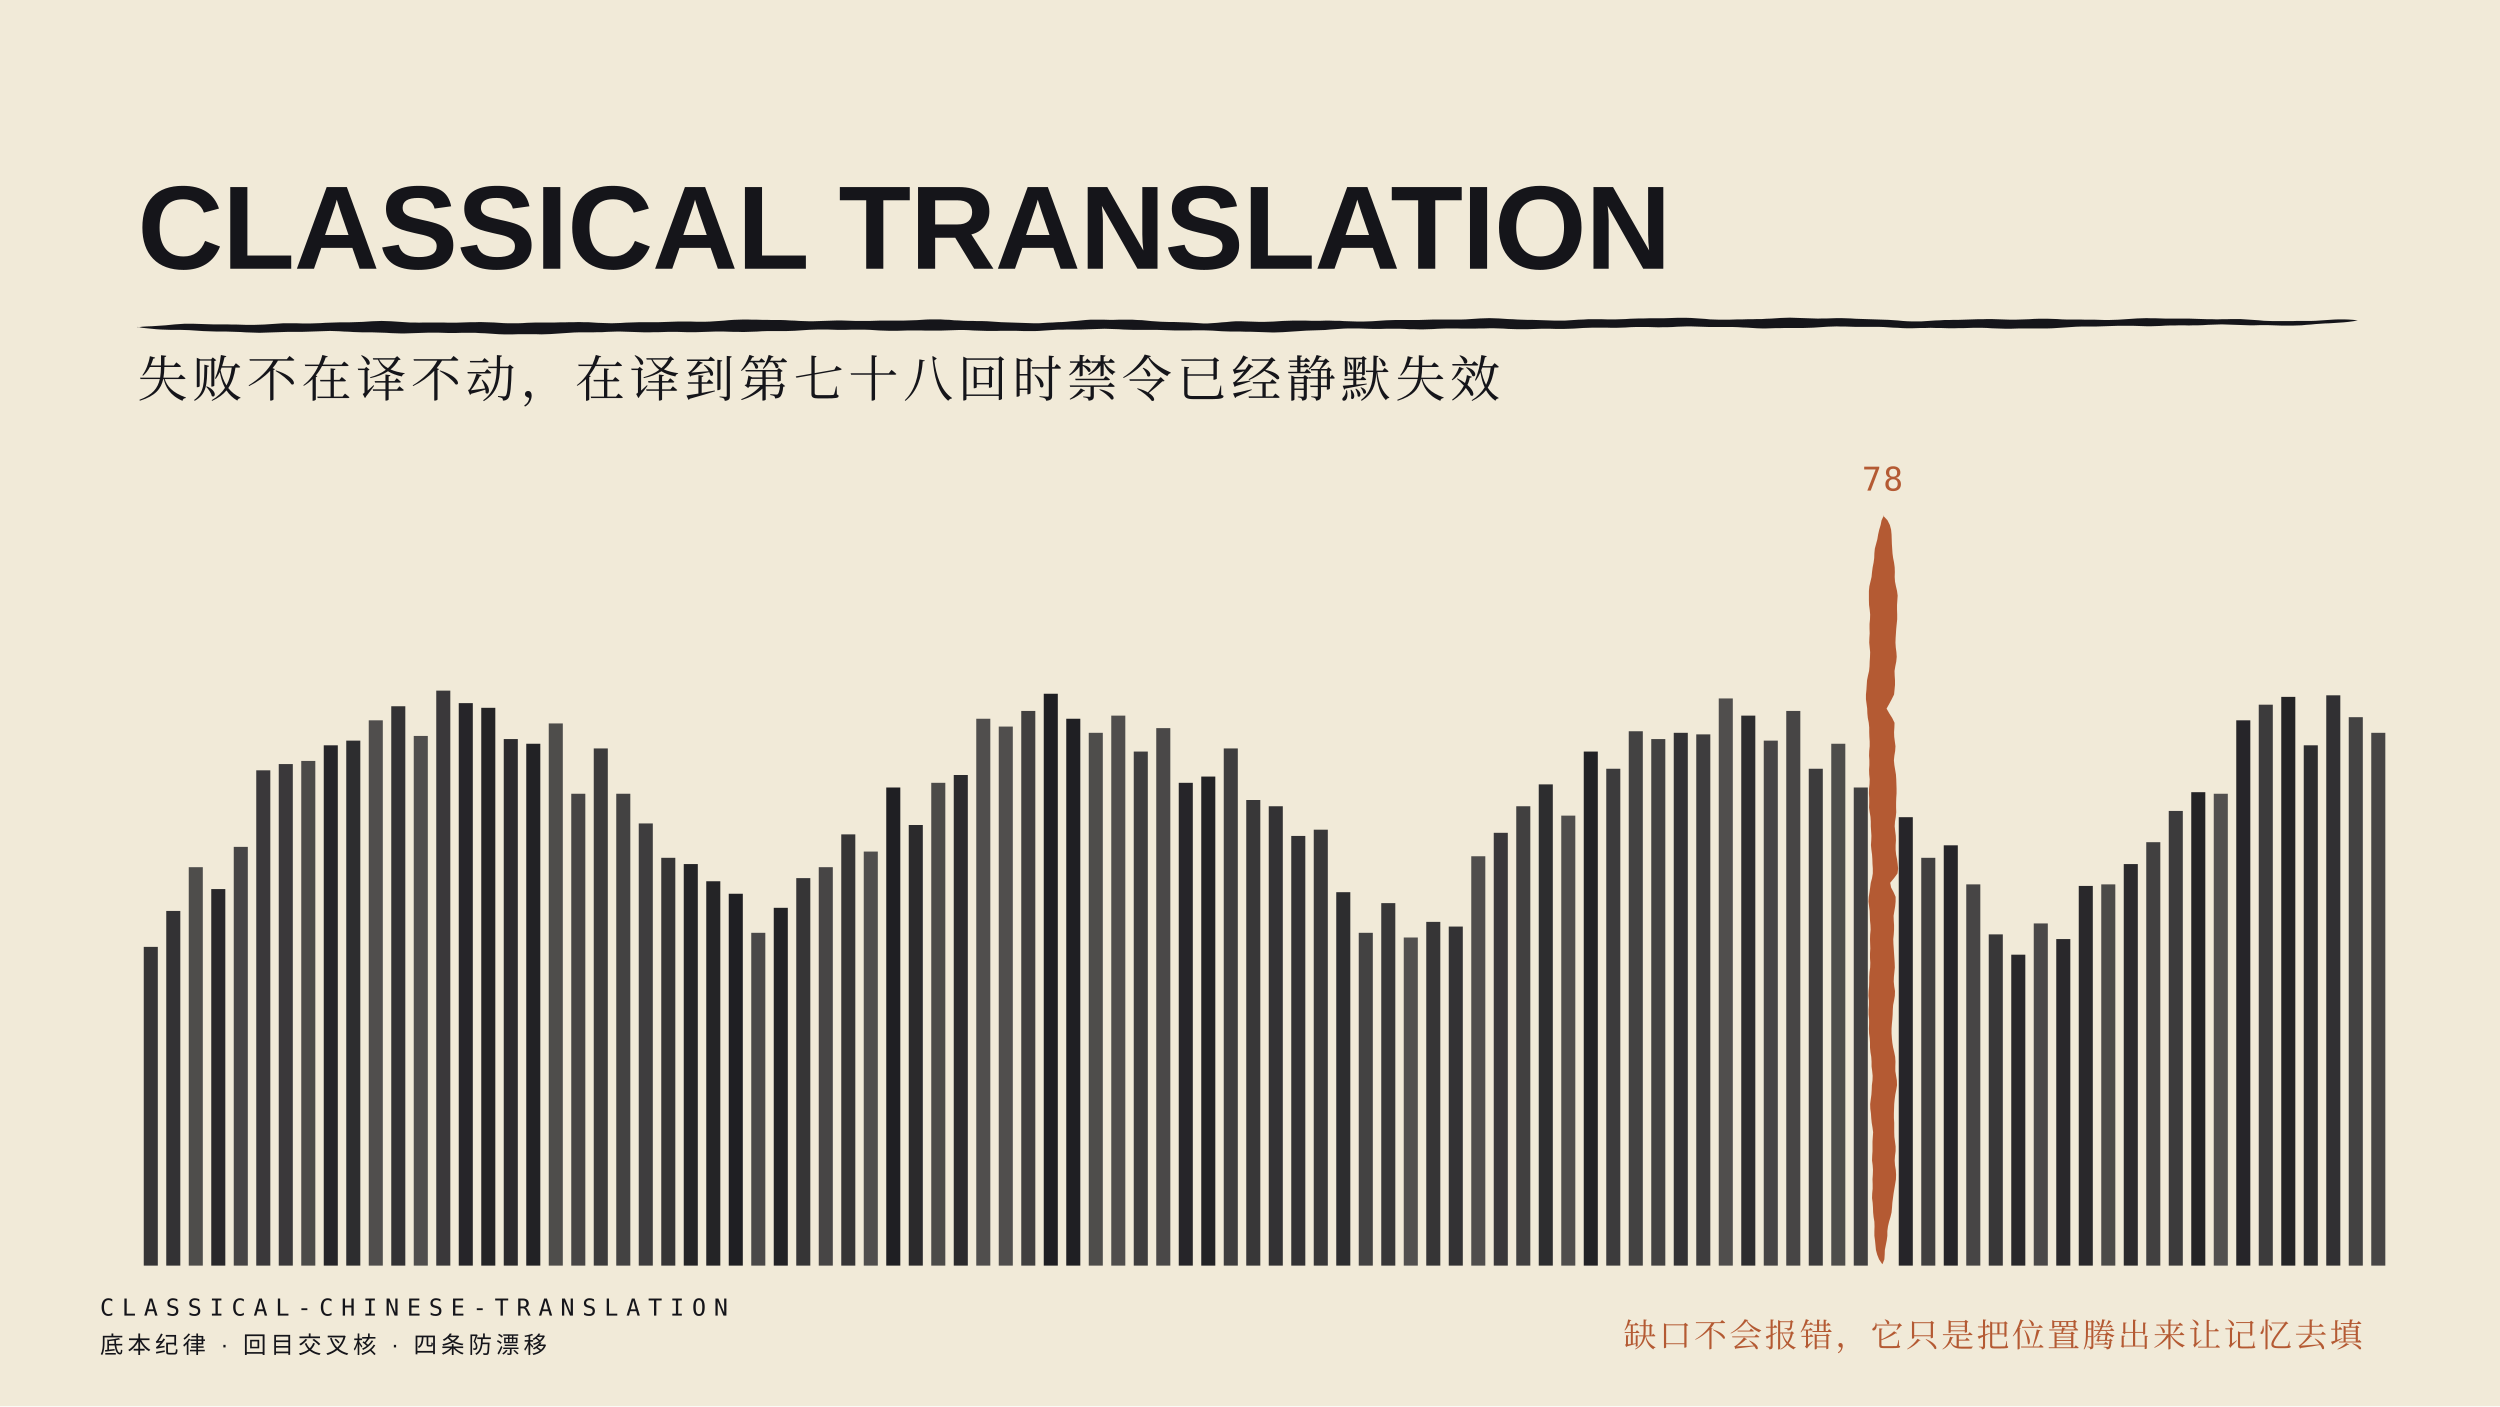
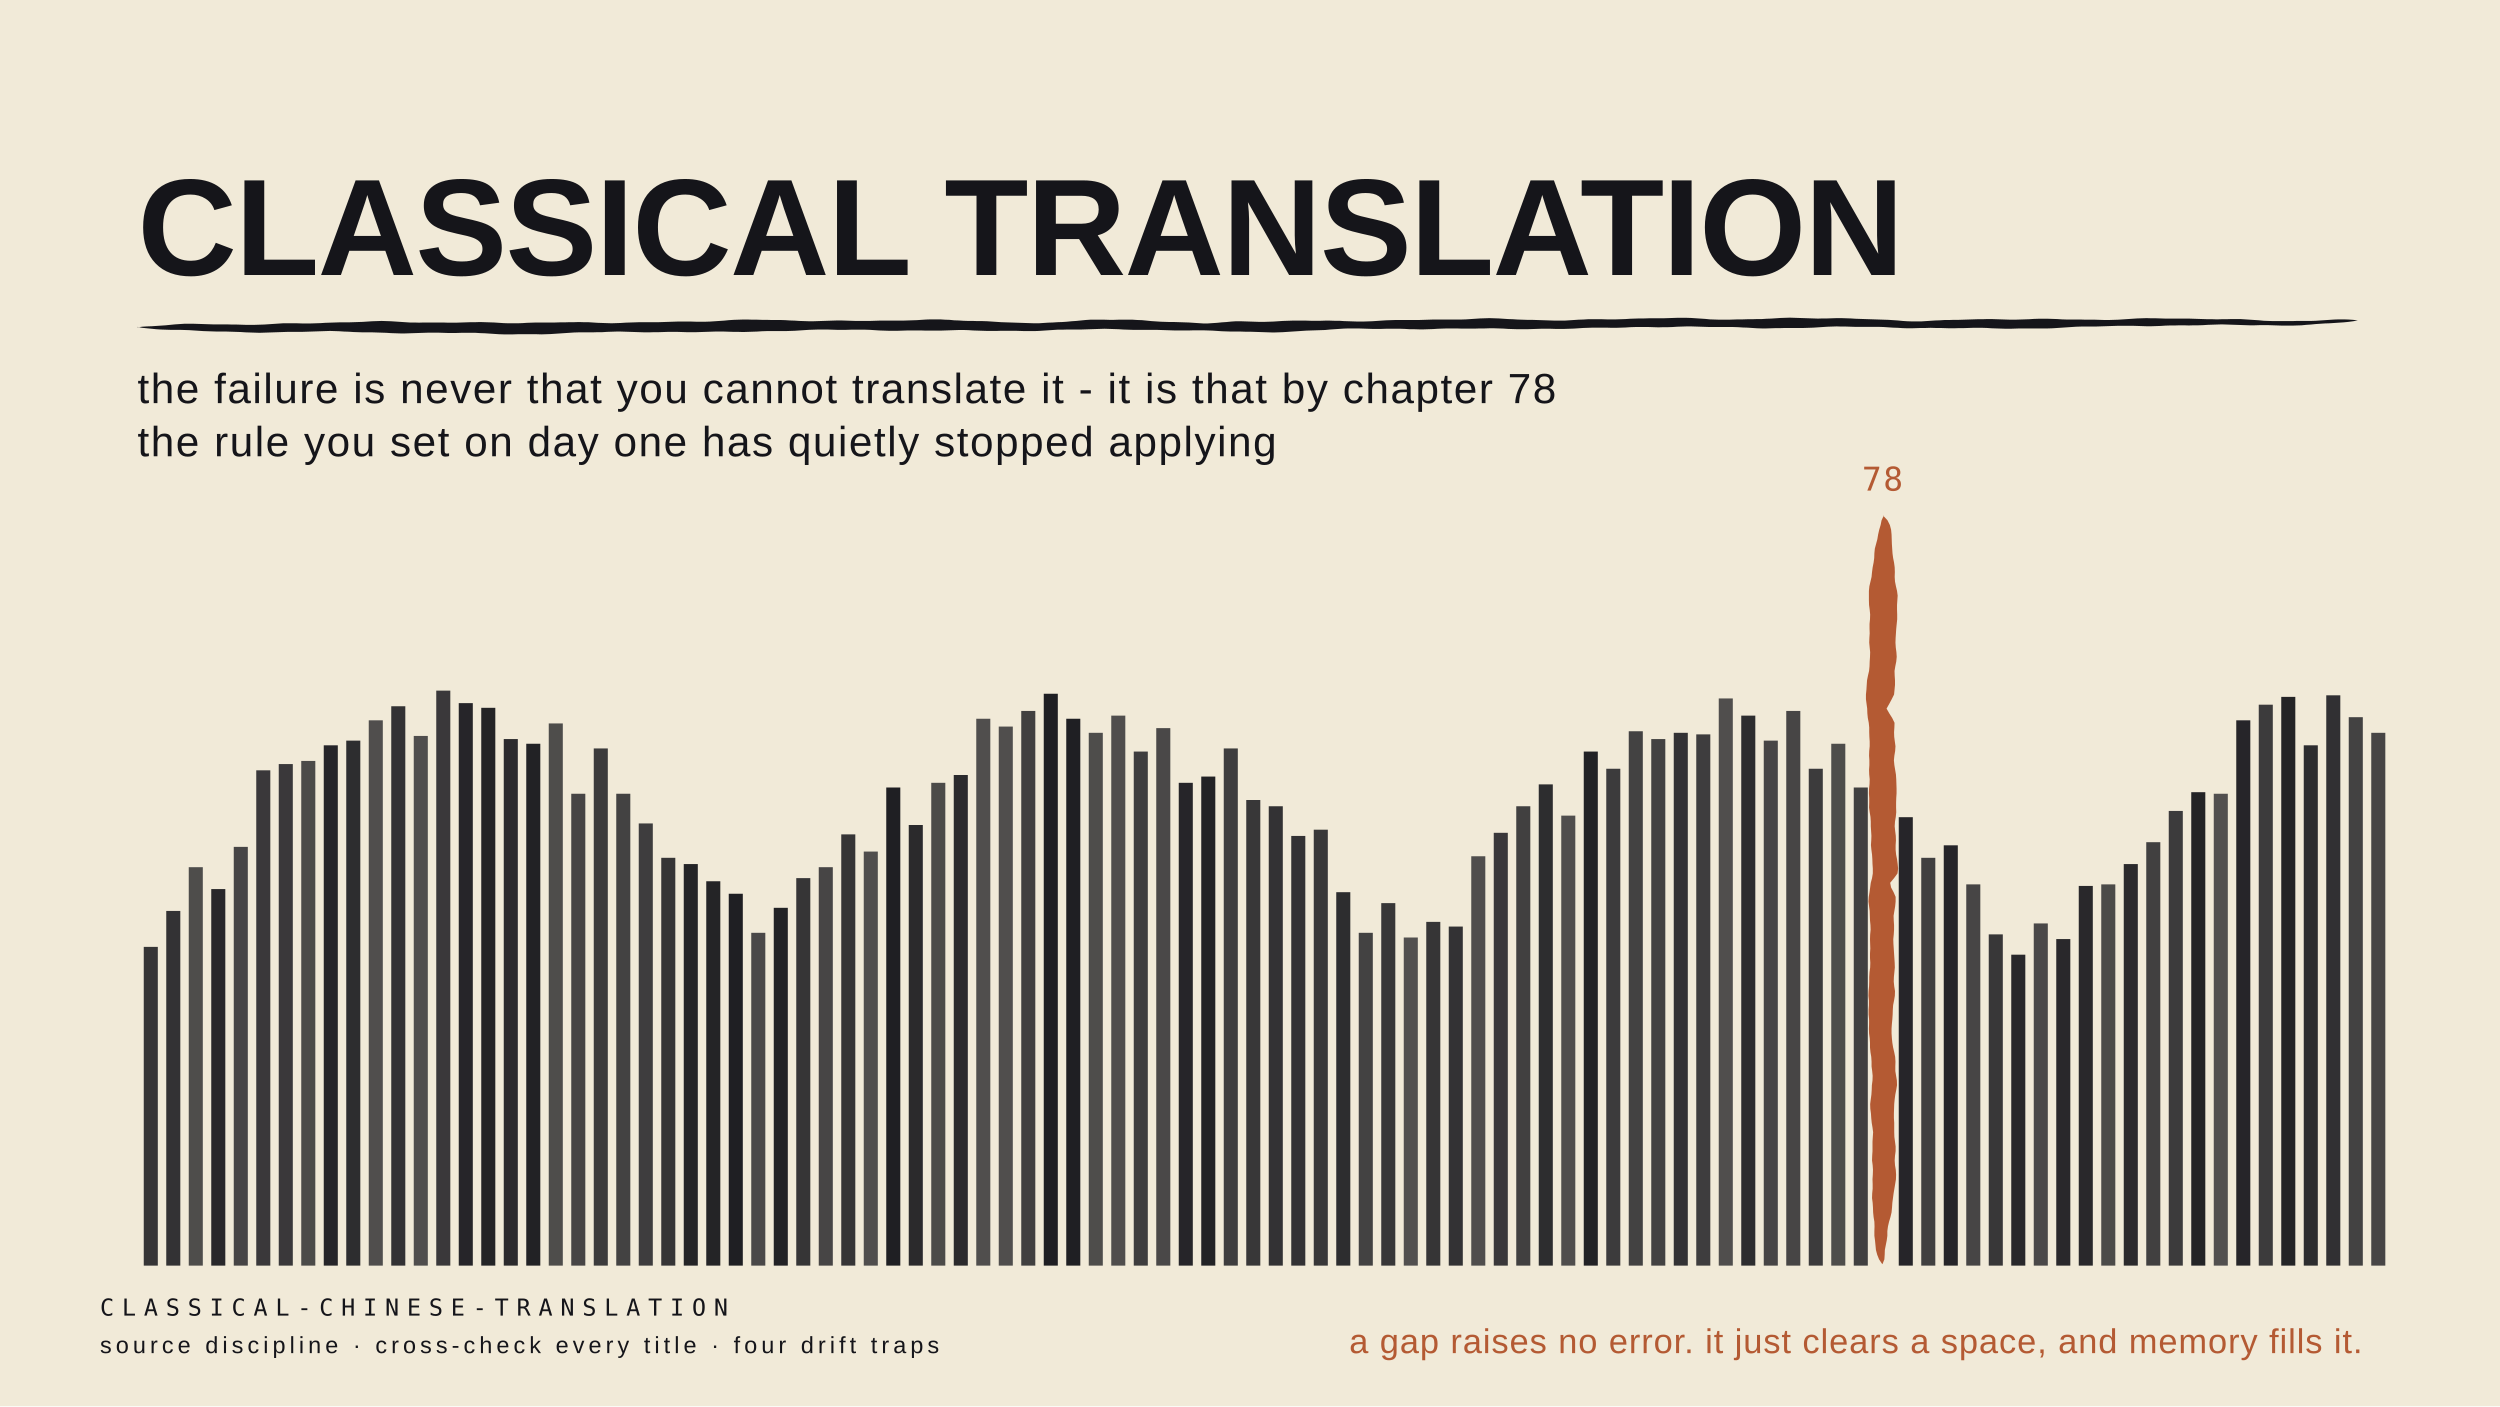
<svg xmlns="http://www.w3.org/2000/svg" width="1600" height="900" viewBox="0 0 1600 900" role="img" aria-label="classical-chinese-translation">
  <defs>
    <filter id="edgeR" x="-8%" y="-8%" width="116%" height="116%">
      <feTurbulence type="fractalNoise" baseFrequency="0.05" numOctaves="3" seed="6" result="t" />
      <feDisplacementMap in="SourceGraphic" in2="t" scale="1.1" xChannelSelector="R" yChannelSelector="G" />
    </filter>
    <filter id="grain" x="0" y="0" width="100%" height="100%">
      <feTurbulence type="fractalNoise" baseFrequency="0.8" numOctaves="4" seed="9" result="n" />
      <feColorMatrix in="n" type="saturate" values="0" />
      <feComponentTransfer>
        <feFuncA type="linear" slope="0.12" />
      </feComponentTransfer>
    </filter>
    <filter id="mottle" x="0" y="0" width="100%" height="100%">
      <feTurbulence type="fractalNoise" baseFrequency="0.012" numOctaves="4" seed="13" result="n" />
      <feColorMatrix in="n" type="saturate" values="0" />
      <feComponentTransfer>
        <feFuncA type="linear" slope="0.1" />
      </feComponentTransfer>
    </filter>
    <filter id="speck" x="0" y="0" width="100%" height="100%">
      <feTurbulence type="fractalNoise" baseFrequency="0.28" numOctaves="3" seed="17" result="n" />
      <feColorMatrix in="n" type="matrix" values="0 0 0 0 0  0 0 0 0 0  0 0 0 0 0  2.4 0 0 0 -1.62" result="a" />
      <feComposite in="SourceGraphic" in2="a" operator="in" />
    </filter>
  </defs>
  <rect x="0" y="0" width="1600" height="900" fill="#F1EAD8" />
  <rect x="92.0" y="606" width="9" height="204" fill="#15151A" opacity="0.85" />
  <rect x="106.4" y="583" width="9" height="227" fill="#15151A" opacity="0.86" />
  <rect x="120.8" y="555" width="9" height="255" fill="#15151A" opacity="0.74" />
  <rect x="135.2" y="569" width="9" height="241" fill="#15151A" opacity="0.91" />
  <rect x="149.6" y="542" width="9" height="268" fill="#15151A" opacity="0.77" />
  <rect x="164.0" y="493" width="9" height="317" fill="#15151A" opacity="0.83" />
  <rect x="178.4" y="489" width="9" height="321" fill="#15151A" opacity="0.83" />
  <rect x="192.8" y="487" width="9" height="323" fill="#15151A" opacity="0.75" />
  <rect x="207.2" y="477" width="9" height="333" fill="#15151A" opacity="0.92" />
  <rect x="221.6" y="474" width="9" height="336" fill="#15151A" opacity="0.89" />
  <rect x="236.0" y="461" width="9" height="349" fill="#15151A" opacity="0.73" />
  <rect x="250.4" y="452" width="9" height="358" fill="#15151A" opacity="0.86" />
  <rect x="264.8" y="471" width="9" height="339" fill="#15151A" opacity="0.73" />
  <rect x="279.2" y="442" width="9" height="368" fill="#15151A" opacity="0.83" />
  <rect x="293.6" y="450" width="9" height="360" fill="#15151A" opacity="0.92" />
  <rect x="308.0" y="453" width="9" height="357" fill="#15151A" opacity="0.93" />
  <rect x="322.4" y="473" width="9" height="337" fill="#15151A" opacity="0.90" />
  <rect x="336.8" y="476" width="9" height="334" fill="#15151A" opacity="0.94" />
  <rect x="351.2" y="463" width="9" height="347" fill="#15151A" opacity="0.74" />
  <rect x="365.6" y="508" width="9" height="302" fill="#15151A" opacity="0.77" />
  <rect x="380.0" y="479" width="9" height="331" fill="#15151A" opacity="0.82" />
  <rect x="394.4" y="508" width="9" height="302" fill="#15151A" opacity="0.79" />
  <rect x="408.8" y="527" width="9" height="283" fill="#15151A" opacity="0.81" />
  <rect x="423.2" y="549" width="9" height="261" fill="#15151A" opacity="0.85" />
  <rect x="437.6" y="553" width="9" height="257" fill="#15151A" opacity="0.93" />
  <rect x="452.0" y="564" width="9" height="246" fill="#15151A" opacity="0.93" />
  <rect x="466.4" y="572" width="9" height="238" fill="#15151A" opacity="0.95" />
  <rect x="480.8" y="597" width="9" height="213" fill="#15151A" opacity="0.76" />
  <rect x="495.2" y="581" width="9" height="229" fill="#15151A" opacity="0.94" />
  <rect x="509.6" y="562" width="9" height="248" fill="#15151A" opacity="0.85" />
  <rect x="524.0" y="555" width="9" height="255" fill="#15151A" opacity="0.77" />
  <rect x="538.4" y="534" width="9" height="276" fill="#15151A" opacity="0.85" />
  <rect x="552.8" y="545" width="9" height="265" fill="#15151A" opacity="0.73" />
  <rect x="567.2" y="504" width="9" height="306" fill="#15151A" opacity="0.95" />
  <rect x="581.6" y="528" width="9" height="282" fill="#15151A" opacity="0.90" />
  <rect x="596.0" y="501" width="9" height="309" fill="#15151A" opacity="0.75" />
  <rect x="610.4" y="496" width="9" height="314" fill="#15151A" opacity="0.90" />
  <rect x="624.8" y="460" width="9" height="350" fill="#15151A" opacity="0.73" />
  <rect x="639.2" y="465" width="9" height="345" fill="#15151A" opacity="0.73" />
  <rect x="653.6" y="455" width="9" height="355" fill="#15151A" opacity="0.80" />
  <rect x="668.0" y="444" width="9" height="366" fill="#15151A" opacity="0.95" />
  <rect x="682.4" y="460" width="9" height="350" fill="#15151A" opacity="0.95" />
  <rect x="696.8" y="469" width="9" height="341" fill="#15151A" opacity="0.74" />
  <rect x="711.2" y="458" width="9" height="352" fill="#15151A" opacity="0.73" />
  <rect x="725.6" y="481" width="9" height="329" fill="#15151A" opacity="0.81" />
  <rect x="740.0" y="466" width="9" height="344" fill="#15151A" opacity="0.76" />
  <rect x="754.4" y="501" width="9" height="309" fill="#15151A" opacity="0.92" />
  <rect x="768.8" y="497" width="9" height="313" fill="#15151A" opacity="0.94" />
  <rect x="783.2" y="479" width="9" height="331" fill="#15151A" opacity="0.81" />
  <rect x="797.6" y="512" width="9" height="298" fill="#15151A" opacity="0.84" />
  <rect x="812.0" y="516" width="9" height="294" fill="#15151A" opacity="0.86" />
  <rect x="826.4" y="535" width="9" height="275" fill="#15151A" opacity="0.86" />
  <rect x="840.8" y="531" width="9" height="279" fill="#15151A" opacity="0.84" />
  <rect x="855.2" y="571" width="9" height="239" fill="#15151A" opacity="0.89" />
  <rect x="869.6" y="597" width="9" height="213" fill="#15151A" opacity="0.79" />
  <rect x="884.0" y="578" width="9" height="232" fill="#15151A" opacity="0.84" />
  <rect x="898.4" y="600" width="9" height="210" fill="#15151A" opacity="0.72" />
  <rect x="912.8" y="590" width="9" height="220" fill="#15151A" opacity="0.85" />
  <rect x="927.2" y="593" width="9" height="217" fill="#15151A" opacity="0.86" />
  <rect x="941.6" y="548" width="9" height="262" fill="#15151A" opacity="0.73" />
  <rect x="956.0" y="533" width="9" height="277" fill="#15151A" opacity="0.83" />
  <rect x="970.4" y="516" width="9" height="294" fill="#15151A" opacity="0.80" />
  <rect x="984.8" y="502" width="9" height="308" fill="#15151A" opacity="0.89" />
  <rect x="999.2" y="522" width="9" height="288" fill="#15151A" opacity="0.73" />
  <rect x="1013.6" y="481" width="9" height="329" fill="#15151A" opacity="0.94" />
  <rect x="1028.0" y="492" width="9" height="318" fill="#15151A" opacity="0.82" />
  <rect x="1042.4" y="468" width="9" height="342" fill="#15151A" opacity="0.79" />
  <rect x="1056.8" y="473" width="9" height="337" fill="#15151A" opacity="0.79" />
  <rect x="1071.2" y="469" width="9" height="341" fill="#15151A" opacity="0.86" />
  <rect x="1085.6" y="470" width="9" height="340" fill="#15151A" opacity="0.81" />
  <rect x="1100.0" y="447" width="9" height="363" fill="#15151A" opacity="0.73" />
  <rect x="1114.4" y="458" width="9" height="352" fill="#15151A" opacity="0.89" />
  <rect x="1128.8" y="474" width="9" height="336" fill="#15151A" opacity="0.77" />
  <rect x="1143.2" y="455" width="9" height="355" fill="#15151A" opacity="0.77" />
  <rect x="1157.6" y="492" width="9" height="318" fill="#15151A" opacity="0.82" />
  <rect x="1172.0" y="476" width="9" height="334" fill="#15151A" opacity="0.74" />
  <rect x="1186.4" y="504" width="9" height="306" fill="#15151A" opacity="0.80" />
  <path d="M1205.6 330.0L1204.2 333.0L1203.6 336.0L1202.7 339.0L1202.0 342.1L1201.5 345.1L1200.7 348.1L1199.9 351.1L1199.6 354.1L1199.5 357.1L1199.1 360.1L1198.5 363.1L1198.1 366.1L1197.8 369.2L1197.1 372.2L1196.4 375.2L1196.1 378.2L1196.1 381.2L1196.1 384.2L1196.2 387.2L1196.6 390.2L1196.9 393.3L1196.8 396.3L1196.5 399.3L1196.5 402.3L1196.6 405.3L1196.4 408.3L1196.3 411.3L1196.6 414.4L1196.9 417.4L1196.8 420.4L1196.6 423.4L1196.5 426.4L1196.2 429.4L1195.5 432.4L1194.9 435.4L1194.7 438.4L1194.5 441.5L1194.2 444.5L1194.2 447.5L1194.6 450.5L1195.0 453.5L1195.1 456.5L1195.4 459.5L1196.0 462.6L1196.3 465.6L1196.3 468.6L1196.4 471.6L1196.6 474.6L1196.6 477.6L1196.3 480.6L1196.2 483.6L1196.4 486.6L1196.4 489.7L1196.2 492.7L1196.3 495.7L1196.6 498.7L1196.5 501.7L1196.2 504.7L1196.1 507.7L1196.3 510.8L1196.3 513.8L1196.2 516.8L1196.6 519.8L1197.1 522.8L1197.3 525.8L1197.3 528.8L1197.5 531.8L1197.7 534.9L1197.6 537.9L1197.4 540.9L1197.7 543.9L1198.1 546.9L1198.3 549.9L1198.4 552.9L1198.6 555.9L1198.6 559.0L1198.1 562.0L1197.3 565.0L1196.9 568.0L1196.5 571.0L1196.0 574.0L1195.8 577.0L1196.2 580.0L1196.6 583.0L1196.7 586.1L1196.8 589.1L1197.1 592.1L1197.2 595.1L1196.9 598.1L1196.8 601.1L1196.9 604.1L1197.0 607.1L1196.8 610.2L1196.8 613.2L1197.0 616.2L1196.9 619.2L1196.5 622.2L1196.3 625.2L1196.3 628.2L1196.2 631.2L1195.9 634.3L1195.8 637.3L1196.1 640.3L1196.1 643.3L1195.9 646.3L1195.9 649.3L1196.2 652.3L1196.2 655.4L1196.1 658.4L1196.2 661.4L1196.6 664.4L1196.8 667.4L1196.8 670.4L1197.1 673.4L1197.6 676.4L1197.8 679.5L1197.8 682.5L1198.2 685.5L1198.5 688.5L1198.4 691.5L1198.0 694.5L1197.9 697.5L1197.7 700.5L1197.3 703.5L1196.9 706.6L1197.0 709.6L1197.4 712.6L1197.6 715.6L1197.9 718.6L1198.4 721.6L1198.8 724.6L1198.6 727.6L1198.4 730.7L1198.4 733.7L1198.4 736.7L1198.2 739.7L1198.1 742.7L1198.5 745.7L1198.7 748.7L1198.6 751.8L1198.4 754.8L1198.5 757.8L1198.5 760.8L1198.2 763.8L1198.1 766.8L1198.5 769.8L1198.7 772.8L1198.8 775.9L1199.1 778.9L1199.6 781.9L1199.7 784.9L1199.6 787.9L1199.6 790.9L1200.0 793.9L1200.3 796.9L1200.6 800.0L1201.4 803.0L1202.6 806.0L1204.6 809.0L1204.8 809.0L1206.0 806.0L1206.2 803.0L1206.3 800.0L1206.9 796.9L1207.5 793.9L1207.9 790.9L1207.9 787.9L1208.3 784.9L1209.0 781.9L1209.9 778.9L1210.6 775.9L1210.9 772.8L1211.1 769.8L1211.5 766.8L1211.9 763.8L1212.4 760.8L1212.9 757.8L1213.4 754.8L1213.5 751.8L1213.3 748.7L1212.8 745.7L1212.6 742.7L1212.8 739.7L1213.2 736.7L1213.2 733.7L1212.8 730.7L1212.4 727.6L1212.3 724.6L1212.3 721.6L1212.3 718.6L1212.1 715.6L1212.1 712.6L1212.2 709.6L1212.3 706.6L1212.6 703.5L1213.0 700.5L1213.6 697.5L1214.1 694.5L1214.0 691.5L1213.5 688.5L1213.0 685.5L1213.0 682.5L1213.1 679.5L1212.9 676.4L1212.3 673.4L1211.6 670.4L1211.1 667.4L1210.8 664.4L1210.6 661.4L1210.6 658.4L1210.8 655.4L1211.1 652.3L1211.3 649.3L1211.4 646.3L1211.6 643.3L1212.2 640.3L1212.7 637.3L1212.8 634.3L1212.3 631.2L1212.0 628.2L1212.1 625.2L1212.4 622.2L1212.7 619.2L1212.6 616.2L1212.4 613.2L1212.2 610.2L1212.0 607.1L1211.8 604.1L1211.7 601.1L1212.0 598.1L1212.2 595.1L1212.2 592.1L1212.0 589.1L1211.9 586.1L1212.4 583.0L1212.9 580.0L1213.2 577.0L1213.2 574.0L1211.9 571.0L1210.3 568.0L1209.7 565.0L1212.2 562.0L1214.4 559.0L1214.8 555.9L1214.5 552.9L1214.1 549.9L1213.5 546.9L1213.2 543.9L1213.2 540.9L1213.4 537.9L1213.3 534.9L1212.9 531.8L1212.6 528.8L1212.8 525.8L1213.3 522.8L1213.6 519.8L1213.5 516.8L1213.5 513.8L1213.6 510.8L1213.8 507.7L1213.8 504.7L1213.7 501.7L1213.6 498.7L1213.4 495.7L1212.9 492.7L1212.4 489.7L1212.1 486.6L1212.4 483.6L1212.9 480.6L1213.1 477.6L1212.7 474.6L1212.3 471.6L1212.2 468.6L1212.4 465.6L1212.5 462.6L1211.0 459.5L1209.1 456.5L1207.4 453.5L1209.1 450.5L1210.7 447.5L1212.2 444.5L1212.5 441.5L1212.8 438.4L1212.8 435.4L1212.6 432.4L1212.5 429.4L1213.0 426.4L1213.6 423.4L1213.9 420.4L1213.7 417.4L1213.3 414.4L1213.1 411.3L1213.2 408.3L1213.4 405.3L1213.6 402.3L1213.9 399.3L1214.2 396.3L1214.2 393.3L1214.1 390.2L1214.1 387.2L1214.3 384.2L1214.5 381.2L1214.1 378.2L1213.4 375.2L1212.8 372.2L1212.6 369.2L1212.7 366.1L1212.6 363.1L1212.2 360.1L1211.6 357.1L1211.2 354.1L1211.0 351.1L1210.8 348.1L1210.7 345.1L1210.6 342.1L1210.3 339.0L1209.5 336.0L1208.0 333.0L1205.2 330.0Z" fill="#B45A33" />
  <text x="1204.8" y="314" fill="#B45A33" font-size="21" letter-spacing="1.0" font-family="Menlo, DejaVu Sans Mono, monospace" text-anchor="middle">78</text>
  <rect x="1215.2" y="523" width="9" height="287" fill="#15151A" opacity="0.92" />
  <rect x="1229.6" y="549" width="9" height="261" fill="#15151A" opacity="0.80" />
  <rect x="1244.0" y="541" width="9" height="269" fill="#15151A" opacity="0.92" />
  <rect x="1258.4" y="566" width="9" height="244" fill="#15151A" opacity="0.77" />
  <rect x="1272.8" y="598" width="9" height="212" fill="#15151A" opacity="0.84" />
  <rect x="1287.2" y="611" width="9" height="199" fill="#15151A" opacity="0.91" />
  <rect x="1301.6" y="591" width="9" height="219" fill="#15151A" opacity="0.76" />
  <rect x="1316.0" y="601" width="9" height="209" fill="#15151A" opacity="0.91" />
  <rect x="1330.4" y="567" width="9" height="243" fill="#15151A" opacity="0.91" />
  <rect x="1344.8" y="566" width="9" height="244" fill="#15151A" opacity="0.75" />
  <rect x="1359.2" y="553" width="9" height="257" fill="#15151A" opacity="0.90" />
  <rect x="1373.6" y="539" width="9" height="271" fill="#15151A" opacity="0.80" />
  <rect x="1388.0" y="519" width="9" height="291" fill="#15151A" opacity="0.82" />
  <rect x="1402.4" y="507" width="9" height="303" fill="#15151A" opacity="0.93" />
  <rect x="1416.8" y="508" width="9" height="302" fill="#15151A" opacity="0.72" />
  <rect x="1431.2" y="461" width="9" height="349" fill="#15151A" opacity="0.92" />
  <rect x="1445.6" y="451" width="9" height="359" fill="#15151A" opacity="0.82" />
  <rect x="1460.0" y="446" width="9" height="364" fill="#15151A" opacity="0.93" />
  <rect x="1474.4" y="477" width="9" height="333" fill="#15151A" opacity="0.89" />
  <rect x="1488.8" y="445" width="9" height="365" fill="#15151A" opacity="0.87" />
  <rect x="1503.2" y="459" width="9" height="351" fill="#15151A" opacity="0.79" />
  <rect x="1517.6" y="469" width="9" height="341" fill="#15151A" opacity="0.77" />
-   <text x="88" y="172" fill="#15151A" font-size="76" letter-spacing="-0.6" font-family="Helvetica Neue, Arial, sans-serif" text-anchor="start" font-weight="700">CLASSICAL TRANSLATION</text>
+   <text x="88" y="176" fill="#15151A" font-size="88" letter-spacing="-1.0" font-family="Helvetica Neue, Arial, sans-serif" text-anchor="start" font-weight="700">CLASSICAL TRANSLATION</text>
  <path d="M88.0 209.2L91.0 209.8L94.0 210.1L97.0 210.4L100.0 210.7L103.0 210.9L106.0 211.0L109.0 211.1L112.0 211.1L115.0 211.1L118.0 211.2L121.1 211.3L124.1 211.5L127.1 211.7L130.1 211.9L133.1 212.0L136.1 212.1L139.1 212.2L142.1 212.2L145.1 212.2L148.1 212.3L151.1 212.4L154.1 212.5L157.1 212.7L160.1 212.8L163.1 212.9L166.1 213.0L169.1 212.9L172.1 212.8L175.1 212.7L178.1 212.6L181.1 212.5L184.1 212.4L187.1 212.4L190.2 212.4L193.2 212.4L196.2 212.3L199.2 212.2L202.2 212.1L205.2 212.0L208.2 211.9L211.2 211.8L214.2 211.9L217.2 212.0L220.2 212.2L223.2 212.3L226.2 212.5L229.2 212.6L232.2 212.7L235.2 212.7L238.2 212.7L241.2 212.8L244.2 212.9L247.2 213.0L250.2 213.2L253.2 213.3L256.2 213.4L259.3 213.4L262.3 213.3L265.3 213.2L268.3 213.1L271.3 213.0L274.3 212.9L277.3 212.9L280.3 212.9L283.3 213.0L286.3 213.1L289.3 213.1L292.3 213.1L295.3 213.0L298.3 213.0L301.3 213.0L304.3 213.0L307.3 213.2L310.3 213.3L313.3 213.5L316.3 213.7L319.3 213.9L322.3 214.0L325.3 214.0L328.4 214.0L331.4 213.9L334.4 213.9L337.4 213.9L340.4 213.9L343.4 213.9L346.4 214.0L349.4 213.9L352.4 213.8L355.4 213.6L358.4 213.4L361.4 213.2L364.4 213.0L367.4 212.8L370.4 212.7L373.4 212.7L376.4 212.7L379.4 212.7L382.4 212.6L385.4 212.6L388.4 212.4L391.4 212.3L394.4 212.2L397.4 212.2L400.4 212.3L403.5 212.4L406.5 212.5L409.5 212.6L412.5 212.7L415.5 212.7L418.5 212.6L421.5 212.6L424.5 212.5L427.5 212.4L430.5 212.4L433.5 212.4L436.5 212.5L439.5 212.6L442.5 212.6L445.5 212.6L448.5 212.5L451.5 212.4L454.5 212.3L457.5 212.2L460.5 212.2L463.5 212.2L466.5 212.3L469.5 212.4L472.5 212.4L475.6 212.5L478.6 212.4L481.6 212.3L484.6 212.2L487.6 212.0L490.6 211.9L493.6 211.9L496.6 211.9L499.6 211.9L502.6 211.9L505.6 211.8L508.6 211.7L511.6 211.5L514.6 211.3L517.6 211.1L520.6 211.0L523.6 210.9L526.6 210.9L529.6 210.9L532.6 211.0L535.6 211.1L538.6 211.1L541.6 211.1L544.6 211.0L547.7 211.0L550.7 211.0L553.7 211.0L556.7 211.1L559.7 211.3L562.7 211.5L565.7 211.6L568.7 211.7L571.7 211.7L574.7 211.7L577.7 211.6L580.7 211.5L583.7 211.5L586.7 211.5L589.7 211.5L592.7 211.6L595.7 211.6L598.7 211.6L601.7 211.6L604.7 211.5L607.7 211.4L610.7 211.3L613.7 211.2L616.8 211.2L619.8 211.3L622.8 211.5L625.8 211.6L628.8 211.7L631.8 211.8L634.8 211.8L637.8 211.8L640.8 211.7L643.8 211.7L646.8 211.7L649.8 211.7L652.8 211.8L655.8 211.9L658.8 211.9L661.8 211.9L664.8 211.8L667.8 211.6L670.8 211.4L673.8 211.2L676.8 211.0L679.8 211.0L682.8 210.9L685.8 210.9L688.9 210.9L691.9 210.9L694.9 210.8L697.9 210.7L700.9 210.6L703.9 210.5L706.9 210.4L709.9 210.5L712.9 210.6L715.9 210.7L718.9 210.9L721.9 211.0L724.9 211.1L727.9 211.1L730.9 211.1L733.9 211.1L736.9 211.1L739.9 211.1L742.9 211.2L745.9 211.3L748.9 211.4L751.9 211.5L754.9 211.5L758.0 211.5L761.0 211.5L764.0 211.4L767.0 211.4L770.0 211.4L773.0 211.5L776.0 211.6L779.0 211.8L782.0 212.0L785.0 212.1L788.0 212.2L791.0 212.2L794.0 212.2L797.0 212.3L800.0 212.3L803.0 212.4L806.0 212.5L809.0 212.6L812.0 212.7L815.0 212.8L818.0 212.7L821.0 212.6L824.0 212.4L827.0 212.2L830.1 212.0L833.1 211.8L836.1 211.6L839.1 211.5L842.1 211.4L845.1 211.3L848.1 211.2L851.1 210.9L854.1 210.7L857.1 210.5L860.1 210.3L863.1 210.2L866.1 210.2L869.1 210.2L872.1 210.3L875.1 210.4L878.1 210.5L881.1 210.5L884.1 210.5L887.1 210.4L890.1 210.4L893.1 210.4L896.1 210.4L899.1 210.5L902.2 210.7L905.2 210.7L908.2 210.8L911.2 210.8L914.2 210.7L917.2 210.6L920.2 210.4L923.2 210.3L926.2 210.2L929.2 210.2L932.2 210.2L935.2 210.3L938.2 210.3L941.2 210.3L944.2 210.3L947.2 210.2L950.2 210.2L953.2 210.1L956.2 210.1L959.2 210.2L962.2 210.3L965.2 210.5L968.2 210.6L971.2 210.7L974.3 210.7L977.3 210.7L980.3 210.6L983.3 210.5L986.3 210.4L989.3 210.4L992.3 210.4L995.3 210.5L998.3 210.5L1001.3 210.5L1004.3 210.4L1007.3 210.3L1010.3 210.1L1013.3 209.9L1016.3 209.8L1019.3 209.7L1022.3 209.7L1025.3 209.7L1028.3 209.7L1031.3 209.8L1034.3 209.8L1037.3 209.7L1040.3 209.6L1043.3 209.4L1046.4 209.3L1049.4 209.3L1052.4 209.3L1055.4 209.3L1058.4 209.4L1061.4 209.5L1064.4 209.4L1067.4 209.4L1070.4 209.3L1073.4 209.1L1076.4 209.0L1079.4 208.9L1082.4 208.9L1085.4 209.0L1088.4 209.1L1091.4 209.2L1094.4 209.3L1097.4 209.3L1100.4 209.3L1103.4 209.3L1106.4 209.3L1109.4 209.3L1112.4 209.4L1115.4 209.6L1118.5 209.7L1121.5 209.9L1124.5 210.1L1127.5 210.2L1130.5 210.2L1133.5 210.1L1136.5 210.0L1139.5 210.0L1142.5 209.9L1145.5 209.9L1148.5 209.9L1151.5 209.9L1154.5 209.9L1157.5 209.8L1160.5 209.7L1163.5 209.5L1166.5 209.3L1169.5 209.1L1172.5 209.0L1175.5 208.9L1178.5 209.0L1181.5 209.0L1184.5 209.1L1187.6 209.2L1190.6 209.2L1193.6 209.2L1196.6 209.2L1199.6 209.2L1202.6 209.2L1205.6 209.3L1208.6 209.5L1211.6 209.7L1214.6 209.8L1217.6 210.0L1220.6 210.1L1223.6 210.1L1226.6 210.0L1229.6 209.9L1232.6 209.9L1235.6 209.8L1238.6 209.9L1241.6 209.9L1244.6 210.0L1247.6 210.1L1250.6 210.1L1253.6 210.0L1256.7 210.0L1259.7 209.9L1262.7 209.8L1265.7 209.8L1268.7 209.8L1271.7 209.9L1274.7 210.1L1277.7 210.2L1280.7 210.3L1283.7 210.4L1286.7 210.4L1289.7 210.3L1292.7 210.2L1295.7 210.2L1298.7 210.2L1301.7 210.2L1304.7 210.2L1307.7 210.2L1310.7 210.2L1313.7 210.1L1316.7 209.9L1319.7 209.7L1322.7 209.5L1325.7 209.3L1328.7 209.1L1331.8 209.0L1334.8 209.0L1337.8 209.0L1340.8 209.0L1343.8 208.9L1346.8 208.8L1349.8 208.7L1352.8 208.6L1355.8 208.5L1358.8 208.5L1361.8 208.5L1364.8 208.5L1367.8 208.6L1370.8 208.7L1373.8 208.8L1376.8 208.8L1379.8 208.7L1382.8 208.6L1385.8 208.4L1388.8 208.3L1391.8 208.3L1394.8 208.2L1397.8 208.2L1400.8 208.3L1403.9 208.2L1406.9 208.2L1409.9 208.1L1412.9 207.9L1415.9 207.8L1418.9 207.7L1421.9 207.6L1424.9 207.7L1427.9 207.8L1430.9 207.9L1433.9 208.0L1436.9 208.1L1439.9 208.2L1442.9 208.2L1445.9 208.1L1448.9 208.1L1451.9 208.1L1454.9 208.2L1457.9 208.3L1460.9 208.4L1463.9 208.4L1466.9 208.4L1469.9 208.3L1473.0 208.2L1476.0 207.9L1479.0 207.7L1482.0 207.4L1485.0 207.2L1488.0 207.0L1491.0 206.9L1494.0 206.7L1497.0 206.5L1500.0 206.3L1503.0 206.0L1506.0 205.6L1509.0 205.1L1509.0 205.1L1506.0 204.7L1503.0 204.5L1500.0 204.4L1497.0 204.4L1494.0 204.5L1491.0 204.7L1488.0 204.9L1485.0 205.1L1482.0 205.3L1479.0 205.4L1475.9 205.4L1472.9 205.4L1469.9 205.4L1466.9 205.5L1463.9 205.5L1460.9 205.5L1457.9 205.5L1454.9 205.5L1451.9 205.4L1448.9 205.3L1445.9 205.0L1442.9 204.8L1439.9 204.6L1436.9 204.4L1433.9 204.2L1430.9 204.2L1427.9 204.2L1424.9 204.3L1421.9 204.3L1418.9 204.4L1415.9 204.3L1412.9 204.3L1409.9 204.2L1406.8 204.1L1403.8 204.0L1400.8 203.9L1397.8 203.9L1394.8 203.9L1391.8 203.9L1388.8 203.9L1385.8 203.9L1382.8 203.8L1379.8 203.7L1376.8 203.7L1373.8 203.6L1370.8 203.7L1367.8 203.8L1364.8 204.0L1361.8 204.2L1358.8 204.4L1355.8 204.6L1352.8 204.7L1349.8 204.8L1346.8 204.8L1343.8 204.7L1340.8 204.6L1337.7 204.6L1334.7 204.6L1331.7 204.5L1328.7 204.5L1325.7 204.5L1322.7 204.5L1319.7 204.4L1316.7 204.2L1313.7 204.1L1310.7 204.0L1307.7 204.0L1304.7 204.0L1301.7 204.1L1298.7 204.3L1295.7 204.4L1292.7 204.5L1289.7 204.6L1286.7 204.6L1283.7 204.5L1280.7 204.4L1277.7 204.3L1274.7 204.2L1271.7 204.2L1268.7 204.3L1265.6 204.3L1262.6 204.4L1259.6 204.5L1256.6 204.6L1253.6 204.7L1250.6 204.7L1247.6 204.8L1244.6 204.8L1241.6 205.0L1238.6 205.1L1235.6 205.3L1232.6 205.5L1229.6 205.7L1226.6 205.7L1223.6 205.7L1220.6 205.6L1217.6 205.4L1214.6 205.1L1211.6 204.9L1208.6 204.7L1205.6 204.6L1202.6 204.5L1199.6 204.4L1196.5 204.3L1193.5 204.2L1190.5 204.1L1187.5 204.0L1184.5 203.8L1181.5 203.7L1178.5 203.6L1175.5 203.6L1172.5 203.7L1169.5 203.8L1166.5 203.8L1163.5 203.9L1160.5 203.8L1157.5 203.7L1154.5 203.6L1151.5 203.5L1148.5 203.4L1145.5 203.3L1142.5 203.4L1139.5 203.5L1136.5 203.7L1133.5 203.9L1130.5 204.0L1127.5 204.2L1124.4 204.2L1121.4 204.3L1118.4 204.3L1115.4 204.4L1112.4 204.4L1109.4 204.5L1106.4 204.6L1103.4 204.6L1100.4 204.6L1097.4 204.5L1094.4 204.4L1091.4 204.1L1088.4 203.9L1085.4 203.7L1082.4 203.5L1079.4 203.4L1076.4 203.4L1073.4 203.4L1070.4 203.5L1067.4 203.6L1064.4 203.7L1061.4 203.7L1058.4 203.7L1055.3 203.7L1052.3 203.8L1049.3 203.8L1046.3 203.9L1043.3 204.0L1040.3 204.2L1037.3 204.3L1034.3 204.4L1031.3 204.4L1028.3 204.4L1025.3 204.3L1022.3 204.3L1019.3 204.3L1016.3 204.3L1013.3 204.5L1010.3 204.6L1007.3 204.8L1004.3 205.0L1001.3 205.2L998.3 205.2L995.3 205.2L992.3 205.1L989.3 205.0L986.3 204.9L983.2 204.8L980.2 204.7L977.2 204.7L974.2 204.6L971.2 204.5L968.2 204.3L965.2 204.2L962.2 204.0L959.2 203.8L956.2 203.7L953.2 203.6L950.2 203.7L947.2 203.8L944.2 204.0L941.2 204.2L938.2 204.4L935.2 204.5L932.2 204.5L929.2 204.5L926.2 204.5L923.2 204.5L920.2 204.5L917.2 204.5L914.2 204.6L911.1 204.7L908.1 204.8L905.1 204.8L902.1 204.8L899.1 204.8L896.1 204.8L893.1 204.8L890.1 204.9L887.1 205.0L884.1 205.2L881.1 205.4L878.1 205.6L875.1 205.7L872.1 205.8L869.1 205.8L866.1 205.7L863.1 205.6L860.1 205.5L857.1 205.3L854.1 205.3L851.1 205.2L848.1 205.2L845.1 205.3L842.1 205.3L839.0 205.3L836.0 205.2L833.0 205.2L830.0 205.2L827.0 205.2L824.0 205.3L821.0 205.4L818.0 205.6L815.0 205.8L812.0 205.9L809.0 206.0L806.0 206.0L803.0 205.9L800.0 205.8L797.0 205.7L794.0 205.6L791.0 205.6L788.0 205.8L785.0 206.1L782.0 206.3L779.0 206.6L776.0 206.8L773.0 207.0L770.0 207.0L766.9 206.8L763.9 206.6L760.9 206.4L757.9 206.3L754.9 206.2L751.9 206.1L748.9 206.1L745.9 206.0L742.9 205.9L739.9 205.7L736.9 205.5L733.9 205.2L730.9 204.9L727.9 204.8L724.9 204.6L721.9 204.6L718.9 204.6L715.9 204.6L712.9 204.7L709.9 204.7L706.9 204.6L703.9 204.6L700.9 204.6L697.8 204.6L694.8 204.8L691.8 205.1L688.8 205.4L685.8 205.6L682.8 205.9L679.8 206.1L676.8 206.2L673.8 206.4L670.8 206.5L667.8 206.7L664.8 206.9L661.8 206.9L658.8 206.8L655.8 206.7L652.8 206.6L649.8 206.5L646.8 206.4L643.8 206.3L640.8 206.2L637.8 206.0L634.8 205.8L631.8 205.6L628.8 205.5L625.7 205.5L622.7 205.4L619.7 205.4L616.7 205.3L613.7 205.1L610.7 205.0L607.7 204.7L604.7 204.6L601.7 204.4L598.7 204.4L595.7 204.4L592.7 204.5L589.7 204.7L586.7 204.9L583.7 205.0L580.7 205.1L577.7 205.2L574.7 205.2L571.7 205.2L568.7 205.2L565.7 205.2L562.7 205.2L559.7 205.3L556.6 205.4L553.6 205.4L550.6 205.4L547.6 205.4L544.6 205.3L541.6 205.2L538.6 205.1L535.6 205.1L532.6 205.2L529.6 205.3L526.6 205.4L523.6 205.5L520.6 205.6L517.6 205.6L514.6 205.5L511.6 205.4L508.6 205.2L505.6 205.1L502.6 204.9L499.6 204.8L496.6 204.8L493.6 204.8L490.6 204.7L487.5 204.7L484.5 204.6L481.5 204.6L478.5 204.5L475.5 204.5L472.5 204.6L469.5 204.7L466.5 204.9L463.5 205.2L460.5 205.4L457.5 205.6L454.5 205.8L451.5 205.9L448.5 205.9L445.5 205.9L442.5 205.8L439.5 205.8L436.5 205.8L433.5 205.8L430.5 205.9L427.5 206.0L424.5 206.1L421.5 206.2L418.5 206.2L415.5 206.2L412.4 206.2L409.4 206.2L406.4 206.3L403.4 206.4L400.4 206.5L397.4 206.7L394.4 206.8L391.4 206.9L388.4 206.8L385.4 206.7L382.4 206.6L379.4 206.4L376.4 206.2L373.4 206.2L370.4 206.1L367.4 206.2L364.4 206.2L361.4 206.3L358.4 206.3L355.4 206.4L352.4 206.4L349.4 206.4L346.4 206.4L343.4 206.4L340.3 206.5L337.3 206.6L334.3 206.8L331.3 206.9L328.3 206.9L325.3 206.9L322.3 206.8L319.3 206.6L316.3 206.4L313.3 206.3L310.3 206.2L307.3 206.1L304.3 206.2L301.3 206.2L298.3 206.3L295.3 206.4L292.3 206.5L289.3 206.5L286.3 206.5L283.3 206.4L280.3 206.4L277.3 206.4L274.3 206.4L271.2 206.4L268.2 206.5L265.2 206.4L262.2 206.4L259.2 206.2L256.2 206.0L253.2 205.8L250.2 205.6L247.2 205.5L244.2 205.4L241.2 205.5L238.2 205.6L235.2 205.8L232.2 206.0L229.2 206.1L226.2 206.2L223.2 206.3L220.2 206.3L217.2 206.3L214.2 206.4L211.2 206.5L208.2 206.6L205.2 206.8L202.2 206.9L199.1 207.0L196.1 207.0L193.1 207.0L190.1 206.9L187.1 206.9L184.1 206.9L181.1 206.9L178.1 207.1L175.1 207.3L172.1 207.5L169.1 207.7L166.1 207.8L163.1 207.9L160.1 207.9L157.1 207.9L154.1 207.8L151.1 207.7L148.1 207.7L145.1 207.6L142.1 207.6L139.1 207.6L136.1 207.6L133.1 207.5L130.1 207.4L127.0 207.3L124.0 207.2L121.0 207.2L118.0 207.2L115.0 207.4L112.0 207.6L109.0 207.9L106.0 208.2L103.0 208.4L100.0 208.6L97.0 208.8L94.0 208.9L91.0 209.1L88.0 209.5Z" fill="#15151A" />
-   <text x="88" y="254" fill="#15151A" font-size="32" letter-spacing="3.0" font-family="Songti SC, STSong, Noto Serif CJK SC, serif" text-anchor="start">失败不在译不动，在译到第七十八回时禁令已经静默失效</text>
-   <text x="1512" y="862" fill="#B45A33" font-size="21" letter-spacing="1.6" font-family="Songti SC, STSong, Noto Serif CJK SC, serif" text-anchor="end">缺口不会报错，它只是把位置腾出来让记忆去填</text>
+   <text x="88" y="258" fill="#15151A" font-size="27" letter-spacing="1.0" font-family="Helvetica Neue, Arial, sans-serif" text-anchor="start">the failure is never that you cannot translate it - it is that by chapter 78</text>
+   <text x="88" y="292" fill="#15151A" font-size="27" letter-spacing="1.0" font-family="Helvetica Neue, Arial, sans-serif" text-anchor="start">the rule you set on day one has quietly stopped applying</text>
+   <text x="1512" y="866" fill="#B45A33" font-size="22" letter-spacing="0.6" font-family="Helvetica Neue, Arial, sans-serif" text-anchor="end">a gap raises no error. it just clears a space, and memory fills it.</text>
  <text x="64" y="842" fill="#15151A" font-size="15" letter-spacing="5.0" font-family="Menlo, DejaVu Sans Mono, monospace" text-anchor="start">CLASSICAL-CHINESE-TRANSLATION</text>
-   <text x="64" y="866" fill="#15151A" font-size="15" letter-spacing="2.6" font-family="Helvetica Neue, Arial, sans-serif" text-anchor="start">底本纪律 · 回目交叉核 · 四条防漂移</text>
+   <text x="64" y="866" fill="#15151A" font-size="15" letter-spacing="2.6" font-family="Helvetica Neue, Arial, sans-serif" text-anchor="start">source discipline · cross-check every title · four drift traps</text>
</svg>
